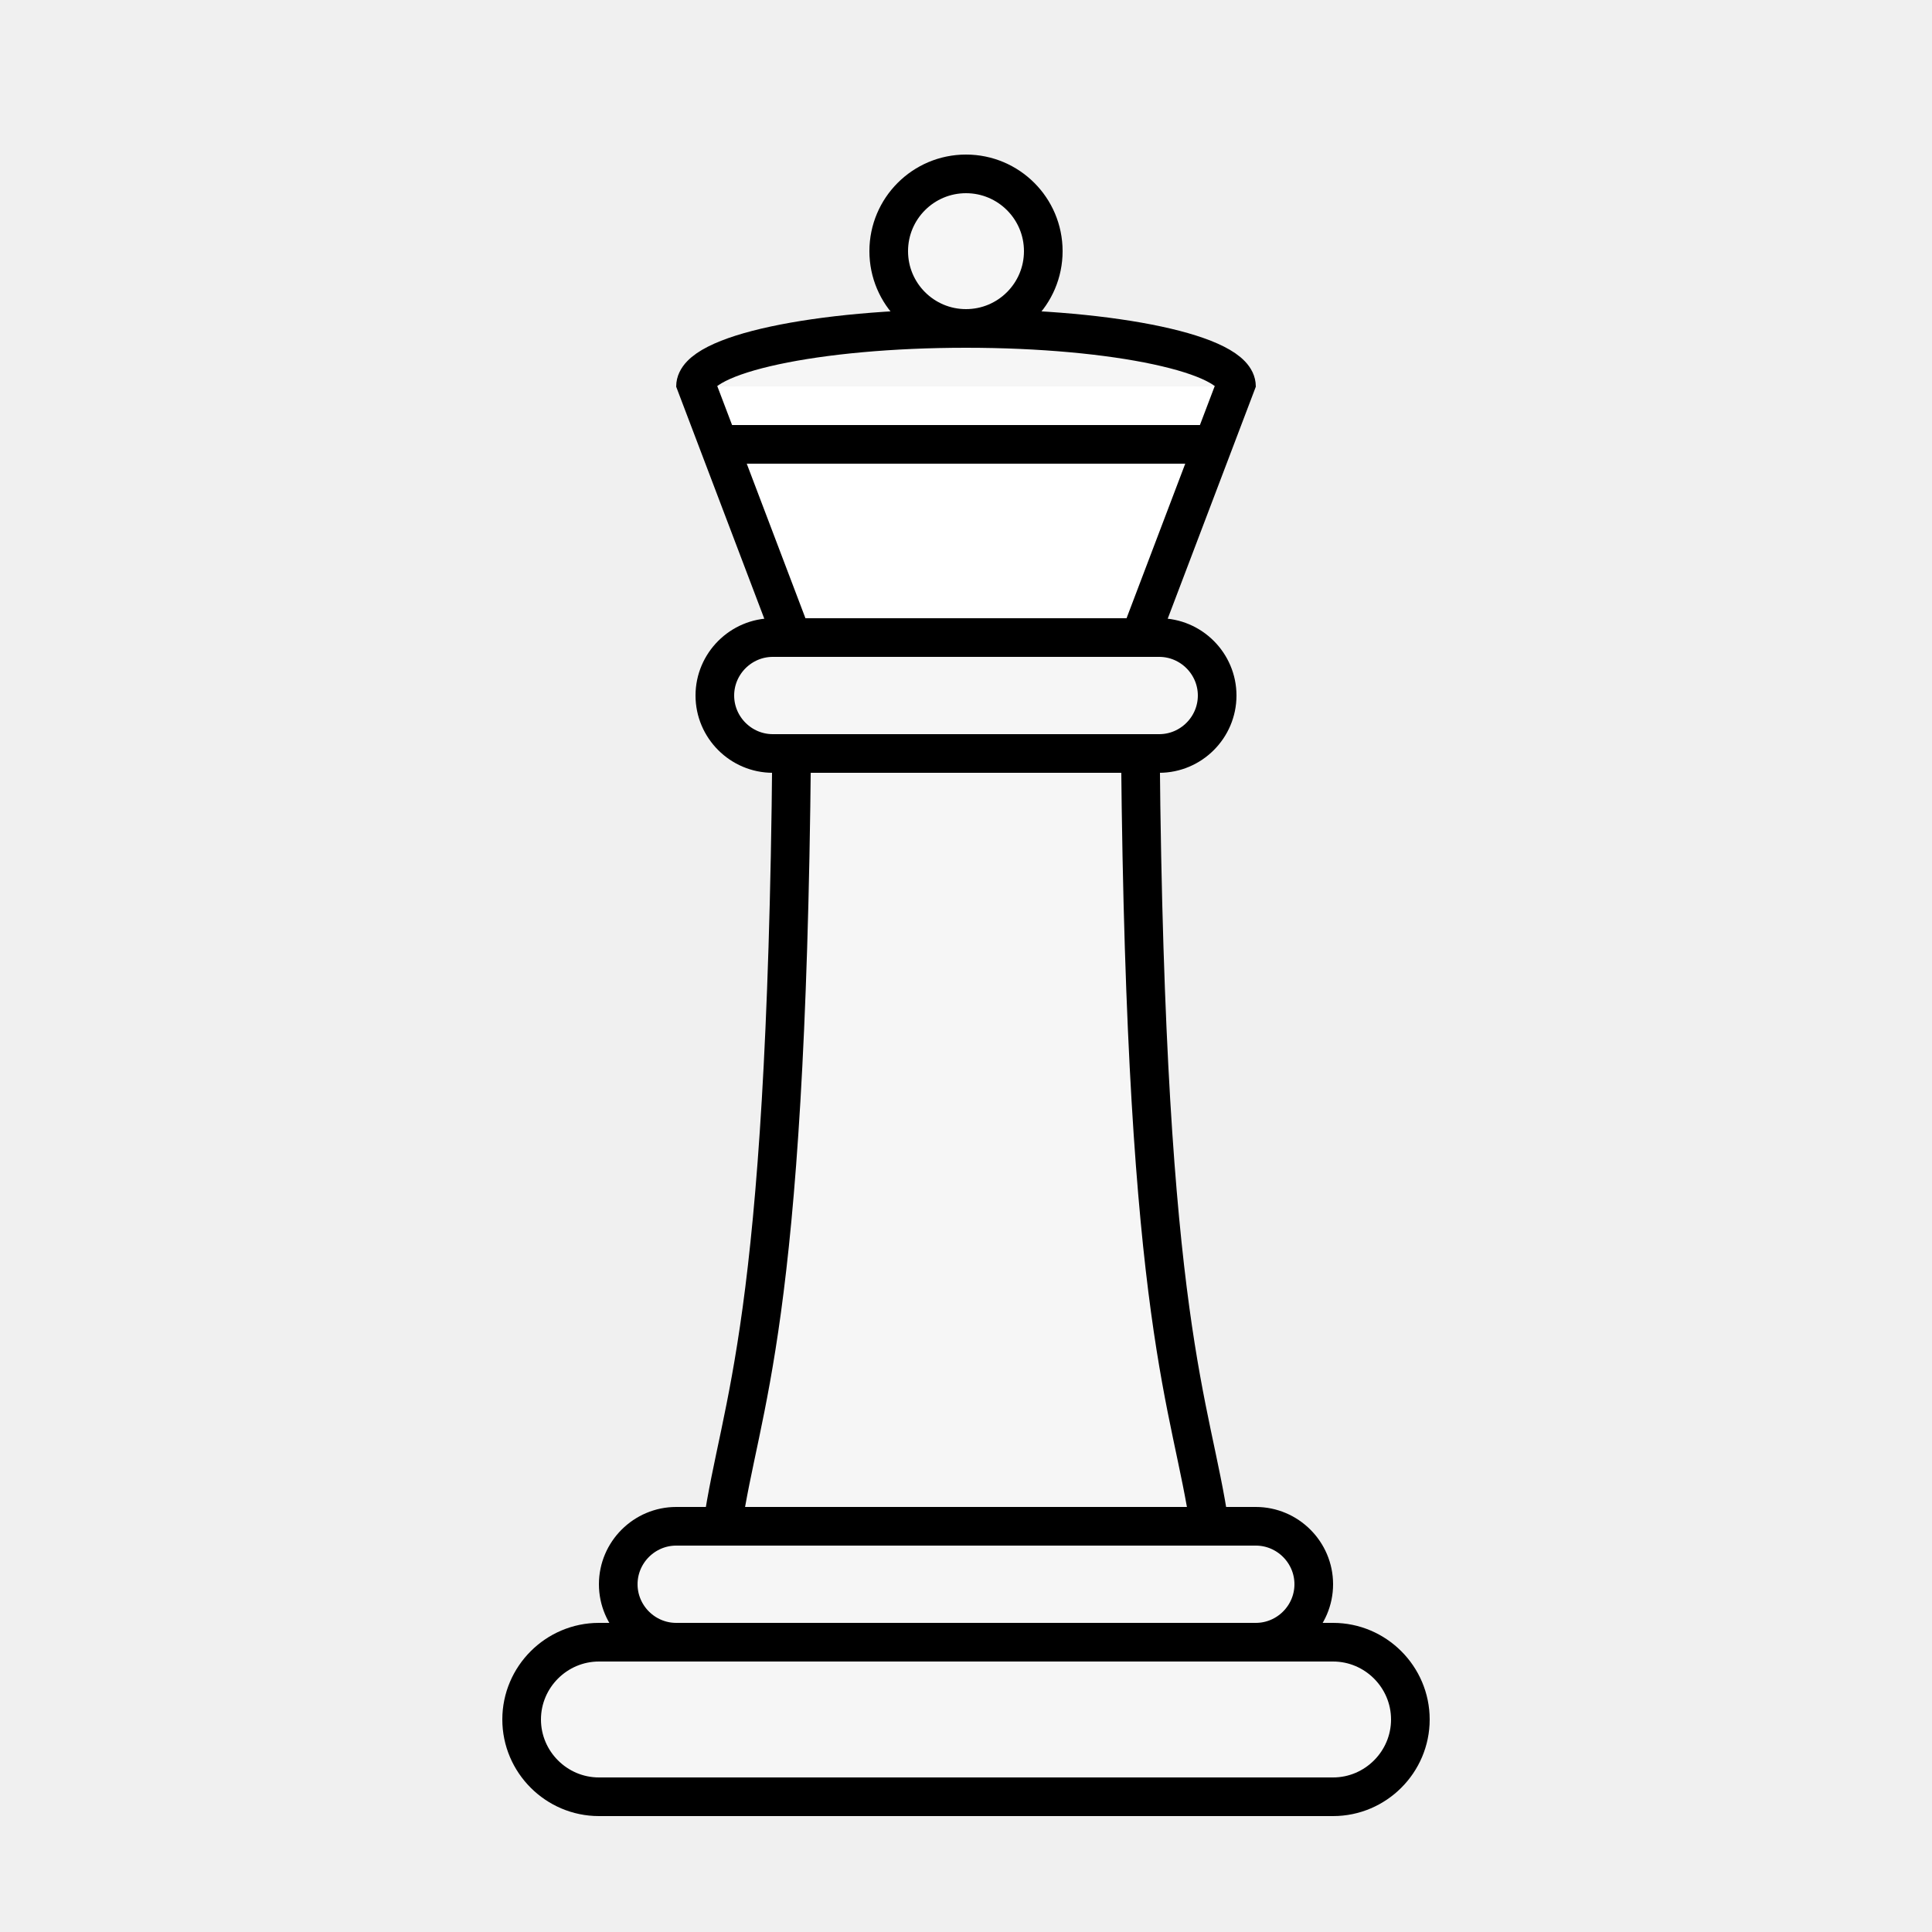
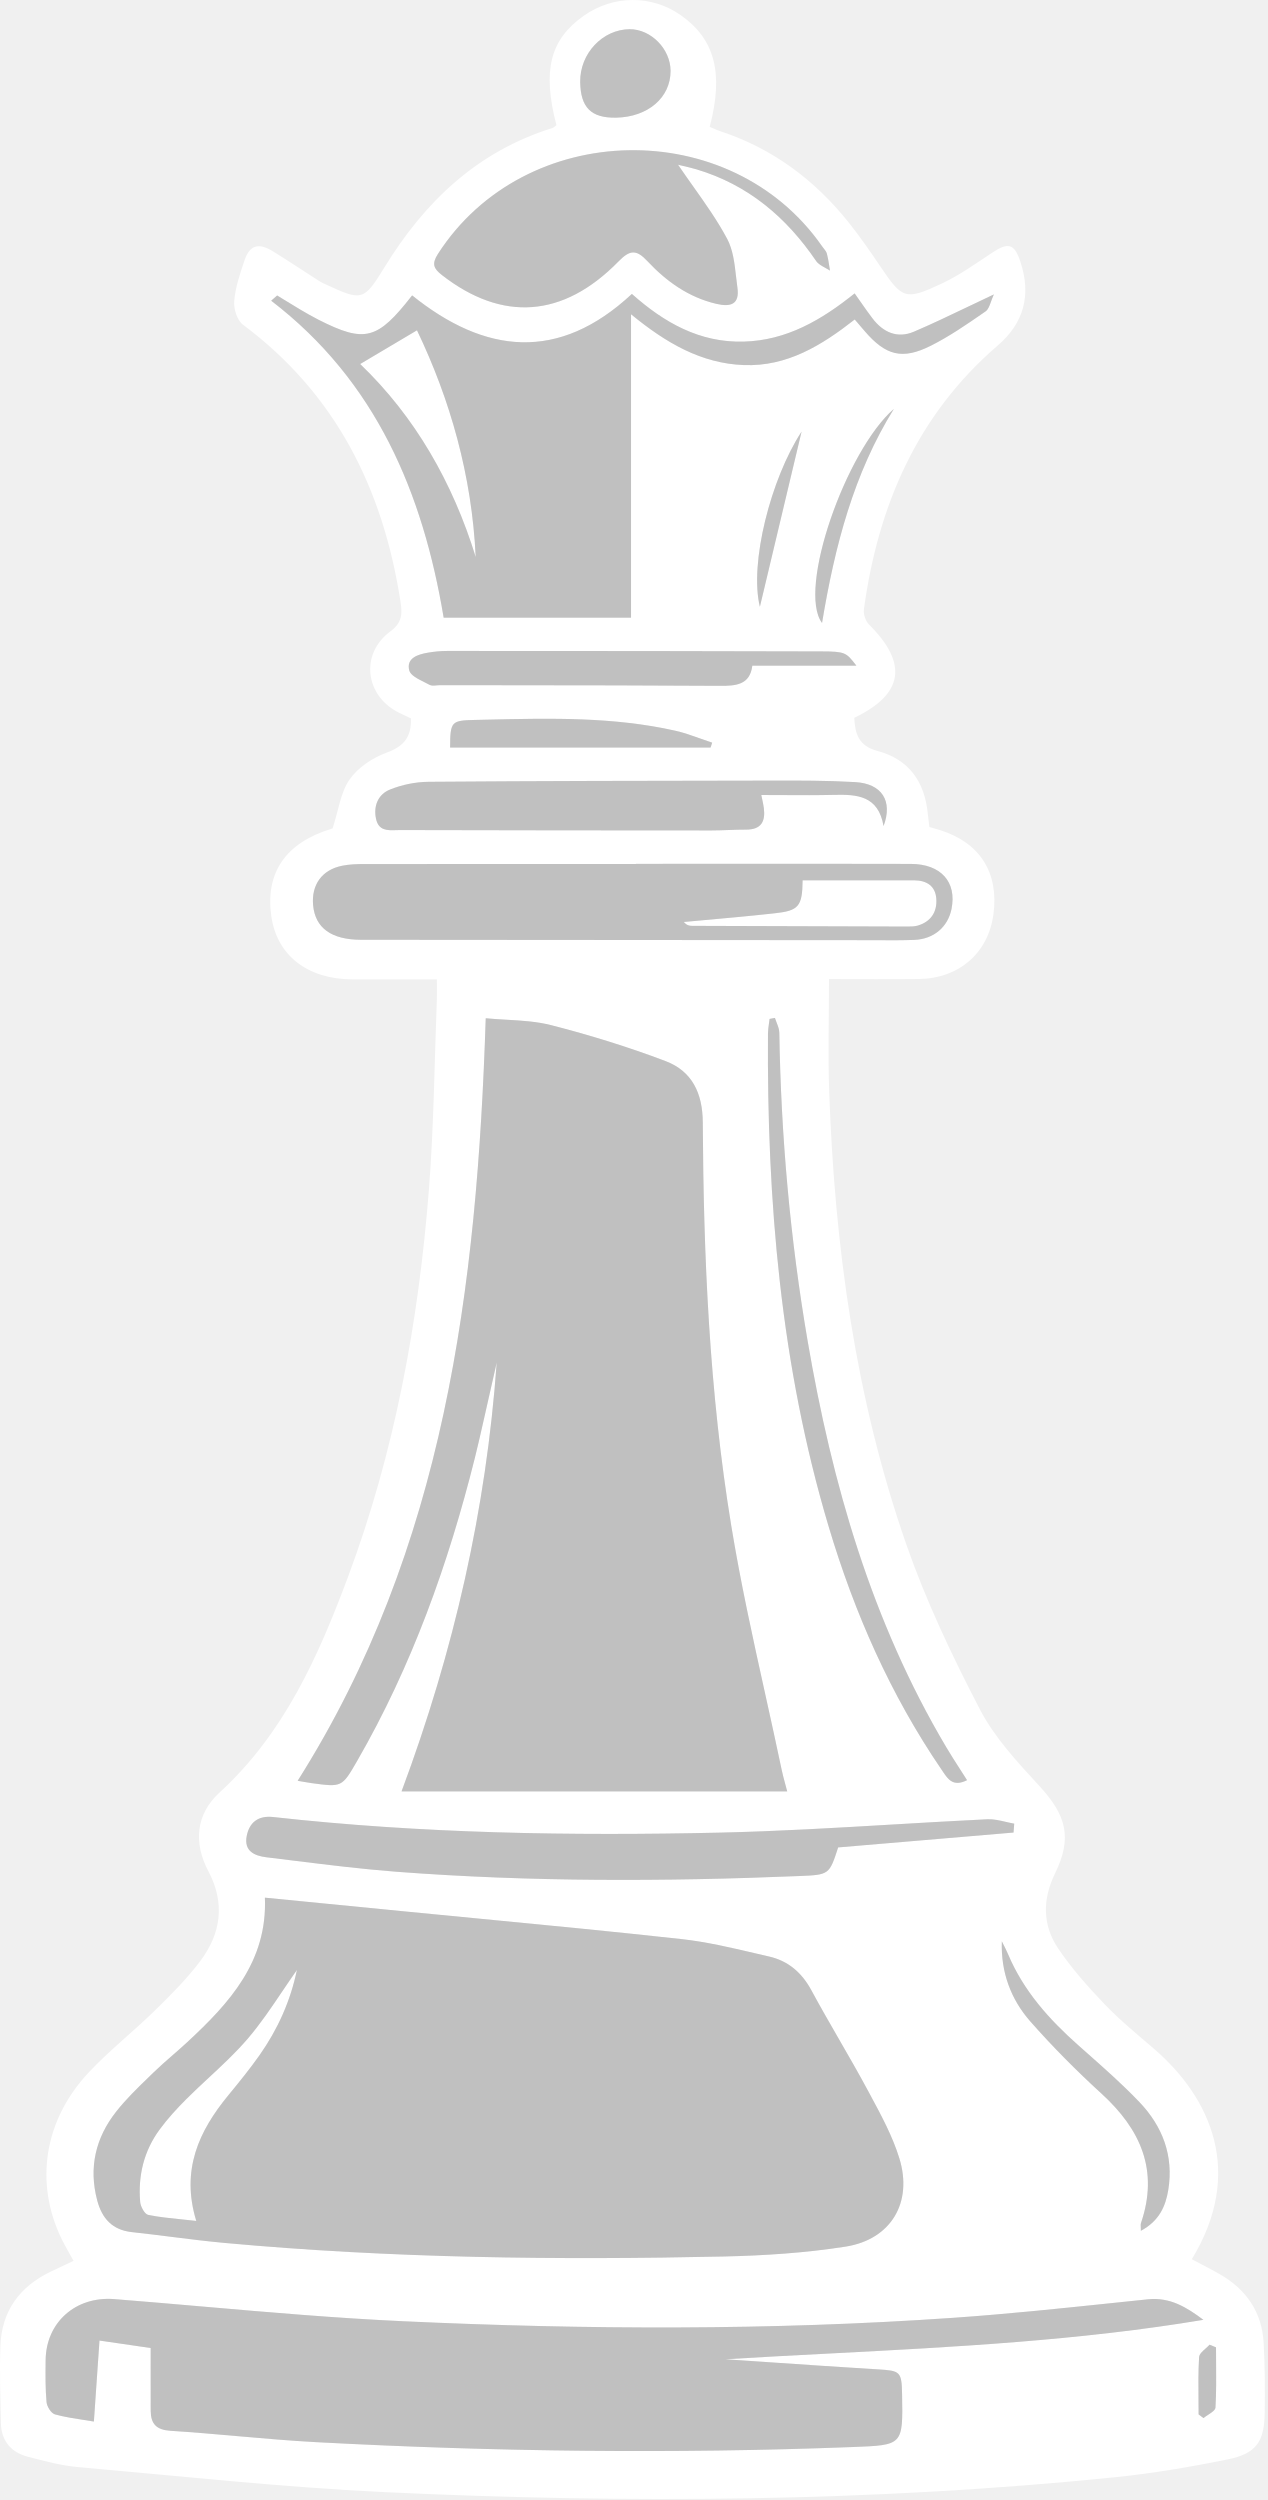
- <svg xmlns="http://www.w3.org/2000/svg" version="1.1" id="Layer_1" width="800px" height="800px" viewBox="0 0 100 100" enable-background="new 0 0 100 100" xml:space="preserve">
-   <g>
-     <g>
-       <path fill="#f6f6f6" stroke="#000000" stroke-width="2" stroke-miterlimit="10" d="M73,89c0,2.2-1.8,4-4,4H31c-2.2,0-4-1.8-4-4l0,0    c0-2.2,1.8-4,4-4h38C71.2,85,73,86.8,73,89L73,89z" />
-     </g>
-     <g>
-       <path fill="#f6f6f6" stroke="#000000" stroke-width="2" stroke-miterlimit="10" d="M63,36c0,1.65-1.35,3-3,3H40c-1.65,0-3-1.35-3-3    l0,0c0-1.65,1.35-3,3-3h20C61.65,33,63,34.35,63,36L63,36z" />
-     </g>
-     <g>
-       <path fill="#f6f6f6" stroke="#000000" stroke-width="2" stroke-miterlimit="10" d="M68,82c0,1.65-1.35,3-3,3H35c-1.65,0-3-1.35-3-3    l0,0c0-1.65,1.35-3,3-3h30C66.65,79,68,80.35,68,82L68,82z" />
-     </g>
-     <polyline fill="white" stroke="#000000" stroke-width="2" stroke-miterlimit="10" points="35.93,19.65 41,33 59,33 64.07,19.65 " />
-     <path fill="#f6f6f6" stroke="#000000" stroke-width="2" stroke-miterlimit="10" d="M36,20c0-1.657,6.268-3,14-3s14,1.343,14,3" />
-     <circle fill="#f6f6f6" stroke="#000000" stroke-width="2" stroke-miterlimit="10" cx="50" cy="13" r="4" />
-     <line fill="#f6f6f6" stroke="#000000" stroke-width="2" stroke-miterlimit="10" x1="37" y1="23" x2="63" y2="23" />
-     <path fill="#f6f6f6" stroke="#000000" stroke-width="2" stroke-miterlimit="10" d="M62.61,79c-0.946-6.487-3.306-10.059-3.583-40   H40.973c-0.277,29.941-2.637,33.513-3.583,40H62.61z" />
-   </g>
+ <svg xmlns="http://www.w3.org/2000/svg" viewBox="0 0 362 714" fill="none">
+   <path d="M124.833 279.714C116.263 279.714 108.453 279.744 100.643 279.714C87.753 279.654 79.053 272.834 77.473 261.594C75.743 249.244 81.593 240.714 94.533 236.744C95.003 236.604 95.453 236.394 95.003 236.564C96.673 231.424 97.263 226.304 99.863 222.594C102.243 219.184 106.453 216.404 110.443 214.944C115.363 213.154 117.533 210.484 117.363 205.174C116.313 204.674 115.143 204.134 113.983 203.564C104.253 198.774 102.753 186.764 111.493 180.324C114.943 177.784 114.903 175.204 114.373 171.774C109.413 139.704 95.953 112.554 69.383 92.724C67.723 91.484 66.693 88.174 66.893 85.954C67.233 82.034 68.543 78.144 69.823 74.374C71.313 69.984 73.823 69.234 77.943 71.774C82.473 74.564 86.893 77.534 91.383 80.404C91.943 80.764 92.573 81.004 93.173 81.284C103.313 85.984 103.903 85.974 109.723 76.474C121.233 57.664 136.283 43.244 157.803 36.554C158.233 36.424 158.573 35.994 158.913 35.734C154.853 20.134 157.083 11.284 166.753 4.484C175.163 -1.436 186.093 -1.496 194.393 4.314C204.163 11.154 206.733 20.874 202.693 36.234C203.703 36.654 204.733 37.154 205.803 37.504C220.643 42.414 232.653 51.354 242.333 63.474C245.553 67.504 248.503 71.764 251.383 76.034C257.703 85.404 258.523 85.884 268.963 80.984C274.043 78.604 278.693 75.264 283.393 72.154C287.943 69.134 289.693 69.584 291.393 74.654C294.606 84.241 292.446 92.257 284.913 98.704C261.873 118.564 250.773 144.524 246.733 174.014C246.543 175.394 247.193 177.374 248.173 178.344C259.363 189.494 258.123 198.204 243.983 205.004C244.183 209.514 245.193 213.034 250.583 214.464C259.473 216.804 264.033 223.144 264.953 232.204C265.083 233.504 265.263 234.804 265.433 236.184C266.543 236.504 267.493 236.764 268.433 237.064C279.883 240.654 285.323 249.234 283.723 261.154C282.243 272.164 273.893 279.474 262.433 279.604C253.973 279.704 245.513 279.624 236.763 279.624C236.763 290.694 236.443 301.304 236.823 311.894C238.373 355.884 244.293 399.244 258.793 440.944C264.453 457.214 271.933 472.954 279.893 488.264C284.103 496.354 290.693 503.374 296.953 510.194C304.563 518.504 306.283 524.884 301.323 535.044C297.703 542.464 297.713 549.764 302.173 556.424C306.033 562.184 310.733 567.444 315.543 572.474C319.903 577.034 324.853 581.054 329.643 585.194C345.833 599.184 355.463 620.504 340.373 645.244C342.993 646.634 345.643 647.954 348.203 649.414C355.853 653.754 360.393 660.234 360.893 669.084C361.273 675.734 361.283 682.404 361.203 689.064C361.103 697.374 358.773 700.764 350.633 702.404C340.033 704.544 329.333 706.384 318.583 707.484C249.133 714.554 179.503 715.054 109.863 711.754C80.603 710.364 51.433 707.164 22.243 704.594C17.473 704.174 12.753 702.884 8.083 701.684C3.193 700.434 0.363 697.164 0.253 691.994C0.103 684.664 -0.147 677.324 0.113 670.004C0.473 660.104 5.533 653.104 14.403 648.824C16.473 647.824 18.563 646.854 21.003 645.704C19.783 643.474 18.623 641.524 17.623 639.494C9.823 623.474 12.513 605.534 25.363 591.864C31.273 585.564 38.143 580.174 44.323 574.114C48.833 569.704 53.343 565.184 57.133 560.164C63.103 552.254 64.383 543.634 59.513 534.424C55.213 526.304 55.933 518.144 62.693 511.954C81.173 495.034 90.933 473.024 99.403 450.324C112.713 414.664 119.543 377.524 122.503 339.694C123.913 321.604 124.073 303.424 124.773 285.274C124.833 283.634 124.773 281.994 124.773 279.724L124.833 279.714ZM75.653 541.964C75.653 541.968 75.663 541.971 75.663 541.974C76.418 560.148 65.591 572.016 53.533 583.194C50.363 586.134 46.973 588.864 43.873 591.874C40.183 595.474 36.373 599.024 33.203 603.054C27.313 610.524 25.273 619.044 27.763 628.434C29.133 633.594 32.073 636.894 37.683 637.494C46.453 638.434 55.183 639.754 63.963 640.564C111.453 644.934 159.073 645.514 206.713 644.454C218.333 644.194 230.043 643.434 241.503 641.634C254.443 639.604 260.743 629.064 256.863 616.444C254.793 609.704 251.243 603.344 247.883 597.084C242.693 587.424 236.933 578.064 231.723 568.414C228.993 563.364 225.093 560.024 219.653 558.784C211.393 556.894 203.113 554.744 194.723 553.814C168.093 550.874 141.403 548.444 114.743 545.814C105.504 544.903 96.265 543.996 86.853 543.072C83.153 542.709 79.427 542.344 75.663 541.974L75.653 541.964ZM224.823 511.614C224.213 509.254 223.643 507.374 223.243 505.454C218.363 482.184 212.653 459.044 208.823 435.604C202.603 397.564 200.913 359.084 200.713 320.574C200.673 312.214 197.643 305.924 190.123 303.064C179.463 299.014 168.493 295.634 157.443 292.794C151.483 291.254 145.083 291.424 138.723 290.814C136.233 367.734 127.073 442.074 85.013 508.594C86.803 508.894 87.943 509.124 89.083 509.274C89.099 509.276 89.114 509.278 89.13 509.28C97.623 510.424 97.671 510.431 101.943 503.024C117.623 475.844 128.063 446.614 135.643 416.284C136.773 411.764 137.763 407.214 138.803 402.664C139.833 398.154 140.843 393.644 141.863 389.134C138.863 430.884 129.743 471.274 114.683 511.624H224.813L224.823 511.614ZM207.153 673.804C252.883 671.004 298.493 670.094 343.683 662.544C338.893 658.934 334.143 656.034 327.853 656.684C309.303 658.594 290.753 660.684 272.163 661.974C219.903 665.584 167.573 665.364 115.293 662.954C87.693 661.684 60.173 658.794 32.623 656.624C21.623 655.754 13.143 663.264 13.033 674.064C13.031 674.246 13.029 674.427 13.027 674.608C12.988 678.428 12.949 682.254 13.293 686.044C13.403 687.314 14.613 689.244 15.693 689.544C19.293 690.544 23.053 690.954 26.813 691.594C27.147 686.758 27.466 682.144 27.787 677.516C27.994 674.525 28.201 671.529 28.413 668.464C34.043 669.284 38.563 669.934 43.033 670.594C43.033 676.944 43.003 682.734 43.043 688.534C43.073 692.234 44.643 693.974 48.703 694.234C62.663 695.124 76.583 696.754 90.553 697.494C141.493 700.214 192.463 700.834 243.453 698.874C257.903 698.314 257.903 698.444 257.633 683.754C257.513 677.344 257.093 677.074 250.903 676.704C236.313 675.824 221.743 674.784 207.163 673.804H207.153ZM79.163 84.374C78.593 84.874 78.023 85.374 77.453 85.884C107.463 108.894 120.763 140.844 126.713 176.414H180.223V89.754C190.283 98.004 200.293 103.804 212.443 104.264C224.823 104.734 234.703 98.614 244.113 91.244C245.253 92.574 246.103 93.574 246.953 94.564C252.953 101.544 257.663 102.844 265.853 98.734C271.162 96.065 276.113 92.643 281.016 89.253C281.165 89.15 281.314 89.047 281.463 88.944C282.593 88.164 282.883 86.154 283.853 84.084C275.403 88.054 268.313 91.614 261.033 94.724C256.273 96.754 252.233 94.934 249.183 90.934C247.493 88.714 245.933 86.394 244.083 83.794C234.633 91.394 224.643 97.234 212.413 97.564C199.823 97.904 189.693 92.154 180.463 83.944C159.553 103.464 138.513 101.104 117.703 84.364C107.783 97.114 104.213 98.014 90.973 91.324C89.193 90.424 87.463 89.414 85.743 88.404C83.533 87.094 81.353 85.734 79.163 84.394V84.374ZM181.623 246.704V246.754C155.793 246.754 129.963 246.744 104.133 246.774C101.983 246.774 99.773 246.834 97.683 247.264C91.943 248.434 88.903 252.704 89.423 258.514C90.013 265.024 94.623 268.394 103.153 268.404C151.008 268.454 198.873 268.484 246.728 268.513C247.033 268.514 247.338 268.514 247.643 268.514C252.143 268.514 256.643 268.614 261.143 268.434C266.693 268.214 270.723 264.734 271.753 259.594C273.293 251.914 268.753 246.754 260.123 246.734C233.963 246.664 207.793 246.714 181.633 246.714L181.623 246.704ZM193.653 47.054C195.123 47.414 197.043 47.814 198.913 48.364C213.623 52.754 224.563 62.014 233.083 74.534C233.923 75.774 235.693 76.384 237.043 77.284C236.763 75.664 236.583 74.014 236.153 72.434C235.943 71.674 235.273 71.044 234.793 70.354C208.673 32.794 149.813 34.004 125.073 72.524C123.253 75.364 123.823 76.694 126.223 78.564C143.423 91.964 160.853 90.814 176.613 74.694C179.843 71.394 181.673 71.124 184.883 74.564C190.273 80.324 196.583 84.884 204.533 86.764C208.693 87.754 211.283 86.934 210.603 82.144C209.933 77.424 209.823 72.234 207.673 68.204C203.743 60.844 198.493 54.194 193.653 47.054ZM289.463 523.374L289.663 520.834C287.103 520.394 284.523 519.464 281.983 519.584C256.553 520.804 231.143 522.814 205.693 523.394C163.073 524.364 120.463 523.664 78.023 518.944C73.833 518.474 71.213 520.394 70.453 524.414C69.643 528.694 72.713 530.024 76.063 530.434C88.453 531.934 100.833 533.624 113.263 534.574C151.493 537.484 189.763 537.384 228.053 535.804C228.11 535.802 228.166 535.8 228.222 535.797C236.813 535.444 236.839 535.443 239.373 527.624C256.073 526.204 272.773 524.794 289.463 523.374ZM252.343 235.924C255.053 228.714 251.823 223.824 244.313 223.374C235.343 222.844 226.333 222.934 217.343 222.944C185.703 222.984 154.053 223.034 122.413 223.284C118.703 223.314 114.803 224.114 111.363 225.504C108.053 226.844 106.613 230.074 107.383 233.814C108.213 237.804 111.513 237.054 114.213 237.064C143.863 237.144 173.503 237.164 203.153 237.174C206.483 237.174 209.813 236.924 213.143 236.934C217.413 236.934 218.643 234.584 218.153 230.794C218.013 229.694 217.733 228.614 217.433 227.054C224.623 227.054 231.403 227.184 238.173 227.014C244.753 226.854 250.853 227.194 252.343 235.924ZM276.183 508.414C274.103 505.124 272.083 502.094 270.233 498.974C248.923 463.064 237.633 423.724 230.653 382.944C225.673 353.834 223.043 324.494 222.573 294.954C222.553 293.534 221.753 292.124 221.313 290.714C220.803 290.814 220.303 290.904 219.793 291.004C219.633 292.414 219.343 293.824 219.333 295.234C219.023 342.914 222.943 390.064 236.673 436.014C244.053 460.734 254.353 484.094 268.943 505.464C270.553 507.824 271.963 510.554 276.183 508.414ZM244.593 190.124C244.557 190.078 244.521 190.032 244.486 189.986C241.649 186.337 241.436 186.064 234.483 186.044C201.625 185.933 168.758 185.925 135.898 185.916C133.156 185.916 130.415 185.915 127.673 185.914C125.853 185.914 124.013 186.094 122.213 186.404C119.283 186.894 115.983 187.984 116.883 191.474C117.343 193.244 120.553 194.404 122.663 195.584C123.433 196.014 124.623 195.684 125.623 195.684C152.243 195.724 178.863 195.694 205.483 195.874C210.173 195.904 214.163 195.644 214.863 190.124H244.593ZM202.943 213.494C203.093 213.034 203.243 212.564 203.393 212.104C199.893 210.954 196.453 209.504 192.873 208.694C173.993 204.444 154.813 205.194 135.663 205.614C128.863 205.764 128.593 206.034 128.553 213.494H202.943ZM175.943 33.604C185.033 33.444 191.533 27.874 191.513 20.244C191.503 14.004 185.913 8.304 179.823 8.344C172.083 8.394 165.593 15.314 165.703 23.404C165.803 30.714 168.823 33.724 175.933 33.604H175.943ZM325.833 637.114C331.053 634.314 332.883 630.144 333.653 625.464C335.253 615.714 332.033 607.284 325.403 600.344C319.903 594.584 313.833 589.354 307.873 584.054C299.583 576.684 292.323 568.574 287.943 558.214C287.403 556.934 286.733 555.694 286.123 554.434C285.823 563.244 288.693 571.004 294.283 577.344C300.643 584.564 307.463 591.434 314.573 597.924C325.773 608.144 331.013 619.874 325.853 634.934C325.703 635.364 325.833 635.894 325.833 637.104V637.114ZM255.293 116.774C241.603 128.694 227.643 168.364 234.773 177.914C238.453 155.824 243.813 135.264 255.293 116.774ZM217.023 173.294C220.973 156.684 224.923 140.084 228.933 123.264C220.153 136.684 213.973 160.904 217.023 173.294ZM342.323 689.554C342.783 689.904 343.253 690.254 343.713 690.604C344.903 689.604 347.073 688.664 347.133 687.604C347.473 681.884 347.293 676.144 347.293 670.404C346.683 670.154 346.063 669.894 345.453 669.644C344.413 670.824 342.543 671.944 342.463 673.184C342.133 678.624 342.323 684.094 342.323 689.554Z" fill="#FFFFFF" />
+   <path d="M84.803 562.604C84.802 562.611 84.8 562.617 84.799 562.624C82.968 571.466 79.329 579.57 74.123 586.964C71.343 590.904 68.293 594.664 65.223 598.394C56.783 608.644 51.623 619.774 56.053 634.294C51.013 633.724 46.603 633.444 42.323 632.574C41.323 632.374 40.153 630.224 40.033 628.884C39.393 621.334 41.093 614.274 45.633 608.134C47.893 605.064 50.503 602.214 53.203 599.514C58.973 593.744 65.353 588.524 70.653 582.364C75.878 576.28 80.075 569.318 84.799 562.624C84.802 562.619 84.809 562.609 84.813 562.604H84.803Z" fill="#FFFFFF" />
+   <path d="M102.863 103.964C105.554 102.368 108.125 100.843 110.677 99.329C113.464 97.675 116.227 96.036 119.093 94.334C128.633 114.244 134.773 135.904 135.863 159.094C129.283 137.774 118.513 118.974 102.863 103.964Z" fill="#FFFFFF" />
+   <path d="M229.213 251.414C240.003 251.414 250.483 251.424 260.963 251.414C264.683 251.414 267.213 253.034 267.423 256.834C267.633 260.524 265.803 263.254 262.123 264.344C261.033 264.664 259.813 264.624 258.653 264.624C238.323 264.574 217.993 264.504 197.663 264.424C196.893 264.424 196.123 264.294 195.303 263.314C200.313 262.864 205.313 262.424 210.323 261.944C213.973 261.604 217.613 261.234 221.263 260.834C228.083 260.094 229.153 258.904 229.223 251.424L229.213 251.414Z" fill="#FFFFFF" />
+   <path d="M191.513 20.244C191.533 27.874 185.033 33.444 175.943 33.604H175.933C168.823 33.724 165.803 30.714 165.703 23.404C165.593 15.314 172.083 8.394 179.823 8.344C185.913 8.304 191.503 14.004 191.513 20.244Z" fill="#C0C0C0" />
+   <path fill-rule="evenodd" clip-rule="evenodd" d="M195.01 47.375C194.529 47.263 194.073 47.157 193.653 47.054C195.073 49.15 196.529 51.203 197.977 53.244C201.461 58.159 204.896 63.004 207.673 68.204C209.349 71.347 209.786 75.194 210.214 78.975C210.335 80.042 210.455 81.105 210.603 82.144C211.283 86.934 208.693 87.754 204.533 86.764C196.583 84.884 190.273 80.324 184.883 74.564C181.673 71.124 179.843 71.394 176.613 74.694C160.853 90.814 143.423 91.964 126.223 78.564C123.823 76.694 123.253 75.364 125.073 72.524C149.813 34.004 208.673 32.794 234.793 70.354C234.935 70.559 235.095 70.759 235.254 70.958C235.63 71.43 236.005 71.9 236.153 72.434C236.46 73.562 236.639 74.725 236.819 75.887C236.891 76.354 236.963 76.82 237.043 77.284C236.62 77.002 236.156 76.749 235.691 76.495C234.675 75.94 233.66 75.386 233.083 74.534C224.563 62.014 213.623 52.754 198.913 48.364C197.577 47.971 196.215 47.655 195.01 47.375Z" fill="#C0C0C0" />
+   <path fill-rule="evenodd" clip-rule="evenodd" d="M77.453 85.884C78.023 85.374 78.593 84.874 79.163 84.374V84.394C79.769 84.765 80.375 85.138 80.981 85.51C82.562 86.484 84.145 87.457 85.743 88.404C87.463 89.414 89.193 90.424 90.973 91.324C104.213 98.014 107.783 97.114 117.703 84.364C138.513 101.104 159.553 103.464 180.463 83.944C189.693 92.154 199.823 97.904 212.413 97.564C224.643 97.234 234.633 91.394 244.083 83.794C244.675 84.626 245.237 85.429 245.783 86.209C246.944 87.868 248.033 89.424 249.183 90.934C252.233 94.934 256.273 96.754 261.033 94.724C266.07 92.572 271.016 90.205 276.384 87.636C278.775 86.492 281.249 85.308 283.853 84.084C283.524 84.786 283.273 85.481 283.042 86.123C282.59 87.376 282.21 88.429 281.463 88.944L281.016 89.253C276.113 92.643 271.162 96.065 265.853 98.734C257.663 102.844 252.953 101.544 246.953 94.564C246.516 94.055 246.079 93.543 245.602 92.985C245.152 92.458 244.667 91.89 244.113 91.244C234.703 98.614 224.823 104.734 212.443 104.264C200.293 103.804 190.283 98.004 180.223 89.754V176.414H126.713C120.763 140.844 107.463 108.894 77.453 85.884ZM102.863 103.964L119.093 94.334C128.633 114.244 134.773 135.904 135.863 159.094C129.283 137.774 118.513 118.974 102.863 103.964Z" fill="#C0C0C0" />
+   <path fill-rule="evenodd" clip-rule="evenodd" d="M217.023 173.294C220.973 156.684 224.923 140.084 228.933 123.264C220.153 136.684 213.973 160.904 217.023 173.294Z" fill="#C0C0C0" />
+   <path fill-rule="evenodd" clip-rule="evenodd" d="M255.293 116.774C241.603 128.694 227.643 168.364 234.773 177.914C238.453 155.824 243.813 135.264 255.293 116.774Z" fill="#C0C0C0" />
+   <path fill-rule="evenodd" clip-rule="evenodd" d="M244.486 189.986L244.593 190.124H214.863C214.163 195.644 210.173 195.904 205.483 195.874C185.509 195.739 165.536 195.722 145.562 195.705C138.916 195.7 132.269 195.694 125.623 195.684C125.321 195.684 125.001 195.714 124.681 195.745C123.942 195.814 123.2 195.884 122.663 195.584C122.192 195.321 121.667 195.059 121.13 194.791C119.258 193.856 117.24 192.849 116.883 191.474C115.983 187.984 119.283 186.894 122.213 186.404C124.013 186.094 125.853 185.914 127.673 185.914L135.898 185.916C168.757 185.925 201.625 185.933 234.483 186.044C241.436 186.064 241.649 186.337 244.486 189.986Z" fill="#C0C0C0" />
+   <path fill-rule="evenodd" clip-rule="evenodd" d="M203.393 212.104C203.243 212.564 203.093 213.034 202.943 213.494H128.553C128.593 206.034 128.863 205.764 135.663 205.614C136.848 205.588 138.033 205.561 139.219 205.534C157.186 205.121 175.161 204.707 192.873 208.694C195.315 209.247 197.692 210.097 200.067 210.947C201.174 211.343 202.28 211.739 203.393 212.104Z" fill="#C0C0C0" />
+   <path fill-rule="evenodd" clip-rule="evenodd" d="M244.313 223.374C251.823 223.824 255.053 228.714 252.343 235.924C250.853 227.194 244.753 226.854 238.173 227.014C233.475 227.132 228.772 227.106 223.931 227.078C221.796 227.066 219.634 227.054 217.433 227.054C217.541 227.617 217.647 228.117 217.744 228.578C217.917 229.396 218.063 230.091 218.153 230.794C218.643 234.584 217.413 236.934 213.143 236.934C211.445 236.929 209.748 236.992 208.05 237.054C206.418 237.114 204.785 237.174 203.153 237.174C173.503 237.164 143.863 237.144 114.213 237.064C113.843 237.063 113.461 237.076 113.077 237.089C110.655 237.171 108.099 237.257 107.383 233.814C106.613 230.074 108.053 226.844 111.363 225.504C114.803 224.114 118.703 223.314 122.413 223.284C154.053 223.034 185.703 222.984 217.343 222.944C218.371 222.943 219.399 222.941 220.427 222.939C228.393 222.922 236.368 222.905 244.313 223.374Z" fill="#C0C0C0" />
+   <path fill-rule="evenodd" clip-rule="evenodd" d="M181.623 246.754V246.704L181.633 246.714C189.324 246.714 197.017 246.71 204.71 246.705C223.181 246.695 241.655 246.685 260.123 246.734C268.753 246.754 273.293 251.914 271.753 259.594C270.723 264.734 266.693 268.214 261.143 268.434C257.827 268.567 254.512 268.547 251.196 268.528C250.012 268.521 248.827 268.514 247.643 268.514L246.684 268.513C198.844 268.484 150.993 268.454 103.153 268.404C94.623 268.394 90.013 265.024 89.423 258.514C88.903 252.704 91.943 248.434 97.683 247.264C99.773 246.834 101.983 246.774 104.133 246.774C124.797 246.75 145.461 246.752 166.125 246.753C171.291 246.754 176.457 246.754 181.623 246.754ZM239.98 251.416C247.035 251.419 253.999 251.421 260.963 251.414C264.683 251.414 267.213 253.034 267.423 256.834C267.633 260.524 265.803 263.254 262.123 264.344C261.142 264.632 260.055 264.629 259.002 264.625C258.885 264.624 258.769 264.624 258.653 264.624C238.323 264.574 217.993 264.504 197.663 264.424C196.893 264.424 196.123 264.294 195.303 263.314C196.26 263.228 197.216 263.143 198.172 263.057C202.223 262.695 206.27 262.332 210.323 261.944C213.973 261.604 217.613 261.234 221.263 260.834C228.083 260.094 229.153 258.904 229.223 251.424L229.213 251.414C232.833 251.414 236.418 251.415 239.98 251.416Z" fill="#C0C0C0" />
+   <path fill-rule="evenodd" clip-rule="evenodd" d="M224.232 509.399C224.422 510.097 224.62 510.829 224.823 511.614L224.813 511.624H114.683C129.743 471.274 138.863 430.884 141.863 389.134C140.843 393.644 139.833 398.154 138.803 402.664C138.539 403.821 138.278 404.977 138.016 406.133C137.251 409.525 136.486 412.913 135.643 416.284C128.063 446.614 117.623 475.844 101.943 503.024C97.671 510.431 97.623 510.424 89.13 509.28L89.083 509.274C88.352 509.178 87.622 509.049 86.72 508.89C86.215 508.801 85.656 508.702 85.013 508.594C127.073 442.074 136.233 367.734 138.723 290.814C140.699 291.004 142.679 291.118 144.649 291.232C149.018 291.484 153.335 291.733 157.443 292.794C168.493 295.634 179.463 299.014 190.123 303.064C197.643 305.924 200.673 312.214 200.713 320.574C200.913 359.084 202.603 397.564 208.823 435.604C211.48 451.868 215.043 467.988 218.606 484.107C220.177 491.219 221.749 498.33 223.243 505.454C223.51 506.735 223.853 507.999 224.232 509.399Z" fill="#C0C0C0" />
+   <path fill-rule="evenodd" clip-rule="evenodd" d="M274.209 505.326C274.859 506.337 275.518 507.362 276.183 508.414C272.253 510.407 270.76 508.176 269.273 505.954C269.163 505.79 269.054 505.626 268.943 505.464C254.353 484.094 244.053 460.734 236.673 436.014C222.943 390.064 219.023 342.914 219.333 295.234C219.34 294.271 219.477 293.308 219.615 292.345C219.678 291.898 219.742 291.451 219.793 291.004C220.046 290.954 220.297 290.907 220.548 290.86C220.802 290.812 221.056 290.765 221.313 290.714C221.451 291.158 221.626 291.602 221.8 292.046C222.179 293.013 222.559 293.981 222.573 294.954C223.043 324.494 225.673 353.834 230.653 382.944C237.633 423.724 248.923 463.064 270.233 498.974C271.491 501.096 272.828 503.177 274.209 505.326Z" fill="#C0C0C0" />
+   <path fill-rule="evenodd" clip-rule="evenodd" d="M289.663 520.834L289.463 523.374C280.826 524.109 272.186 524.841 263.545 525.573C255.488 526.256 247.431 526.939 239.373 527.624C236.839 535.443 236.813 535.445 228.222 535.797L228.053 535.804C189.763 537.384 151.493 537.484 113.263 534.574C103.369 533.818 93.507 532.593 83.646 531.368C81.118 531.054 78.591 530.74 76.063 530.434C72.713 530.024 69.643 528.694 70.453 524.414C71.213 520.394 73.833 518.474 78.023 518.944C120.463 523.664 163.073 524.364 205.693 523.394C222.087 523.021 238.464 522.054 254.841 521.087C263.887 520.552 272.934 520.018 281.983 519.584C283.715 519.502 285.466 519.909 287.216 520.315C288.032 520.505 288.849 520.694 289.663 520.834Z" fill="#C0C0C0" />
+   <path fill-rule="evenodd" clip-rule="evenodd" d="M53.533 583.194C65.593 572.014 76.413 560.144 75.653 541.964L75.663 541.974L86.853 543.072C96.265 543.996 105.504 544.902 114.743 545.814C122.269 546.557 129.798 547.283 137.327 548.01C156.468 549.857 175.611 551.704 194.723 553.814C201.686 554.586 208.574 556.198 215.437 557.805C216.843 558.134 218.248 558.463 219.653 558.784C225.093 560.024 228.993 563.364 231.723 568.414C234.282 573.154 236.974 577.824 239.665 582.494C242.454 587.331 245.242 592.169 247.883 597.084C248.134 597.553 248.387 598.021 248.64 598.491C251.766 604.298 254.948 610.208 256.863 616.444C260.743 629.064 254.443 639.604 241.503 641.634C230.043 643.434 218.333 644.194 206.713 644.454C159.073 645.514 111.453 644.934 63.963 640.564C58.934 640.1 53.922 639.469 48.909 638.838C45.17 638.367 41.43 637.896 37.683 637.494C32.073 636.894 29.133 633.594 27.763 628.434C25.273 619.044 27.313 610.524 33.203 603.054C35.957 599.553 39.193 596.415 42.415 593.291C42.902 592.819 43.388 592.347 43.873 591.874C45.64 590.158 47.502 588.533 49.363 586.908C50.767 585.683 52.17 584.458 53.533 583.194ZM84.799 562.624C83.362 564.661 81.973 566.722 80.59 568.776C77.426 573.473 74.288 578.131 70.653 582.364C67.287 586.276 63.485 589.809 59.681 593.345C57.495 595.376 55.309 597.409 53.203 599.514C50.503 602.214 47.893 605.064 45.633 608.134C41.093 614.274 39.393 621.334 40.033 628.884C40.153 630.224 41.323 632.374 42.323 632.574C45.434 633.207 48.614 633.527 52.054 633.874C53.347 634.004 54.676 634.138 56.053 634.294C51.623 619.774 56.783 608.644 65.223 598.394C68.293 594.664 71.343 590.904 74.123 586.964C79.329 579.57 82.968 571.466 84.799 562.624Z" fill="#C0C0C0" />
+   <path fill-rule="evenodd" clip-rule="evenodd" d="M333.653 625.464C332.883 630.144 331.053 634.314 325.833 637.114V637.104C325.833 636.651 325.815 636.293 325.8 636C325.775 635.511 325.759 635.203 325.853 634.934C331.013 619.874 325.773 608.144 314.573 597.924C307.463 591.434 300.643 584.564 294.283 577.344C288.693 571.004 285.823 563.244 286.123 554.434C286.317 554.835 286.517 555.234 286.718 555.634C287.146 556.488 287.575 557.342 287.943 558.214C292.323 568.574 299.583 576.684 307.873 584.054C308.703 584.793 309.536 585.53 310.368 586.267C315.513 590.822 320.669 595.387 325.403 600.344C332.033 607.284 335.253 615.714 333.653 625.464Z" fill="#C0C0C0" />
+   <path d="M237.375 672.137C227.309 672.661 217.234 673.187 207.153 673.804H207.163C211.147 674.072 215.131 674.344 219.115 674.616C229.708 675.34 240.3 676.065 250.903 676.704C257.093 677.074 257.513 677.344 257.633 683.754C257.768 691.117 257.836 694.757 256.05 696.627C254.273 698.487 250.66 698.595 243.453 698.874C192.463 700.834 141.493 700.214 90.553 697.494C82.924 697.09 75.309 696.42 67.695 695.751C61.367 695.194 55.039 694.638 48.703 694.234C44.643 693.974 43.073 692.234 43.043 688.534C43.015 684.507 43.021 680.485 43.027 676.277C43.03 674.424 43.033 672.536 43.033 670.594C40.091 670.16 37.127 669.73 33.84 669.253C32.133 669.005 30.338 668.744 28.413 668.464L26.813 691.594C25.788 691.42 24.764 691.262 23.742 691.105C21.016 690.687 18.312 690.272 15.693 689.544C14.613 689.244 13.403 687.314 13.293 686.044C12.949 682.254 12.988 678.427 13.027 674.608L13.033 674.064C13.143 663.264 21.623 655.754 32.623 656.624C41.096 657.292 49.567 658.027 58.038 658.763C77.109 660.419 96.182 662.075 115.293 662.954C167.573 665.364 219.903 665.584 272.163 661.974C287.357 660.92 302.525 659.331 317.687 657.743C321.076 657.388 324.465 657.033 327.853 656.684C334.143 656.034 338.893 658.934 343.683 662.544C308.455 668.43 272.971 670.28 237.375 672.137Z" fill="#C0C0C0" />
+   <path fill-rule="evenodd" clip-rule="evenodd" d="M343.018 690.079C342.785 689.904 342.553 689.729 342.323 689.554C342.323 688.093 342.309 686.631 342.296 685.169C342.259 681.169 342.221 677.168 342.463 673.184C342.518 672.338 343.405 671.549 344.293 670.758C344.708 670.389 345.122 670.02 345.453 669.644C345.758 669.769 346.065 669.897 346.373 670.024C346.68 670.152 346.988 670.279 347.293 670.404C347.293 671.881 347.305 673.357 347.317 674.833C347.351 679.096 347.386 683.355 347.133 687.604C347.092 688.327 346.071 688.993 345.048 689.661C344.57 689.973 344.092 690.286 343.713 690.604C343.483 690.429 343.25 690.254 343.018 690.079Z" fill="#C0C0C0" />
</svg>
